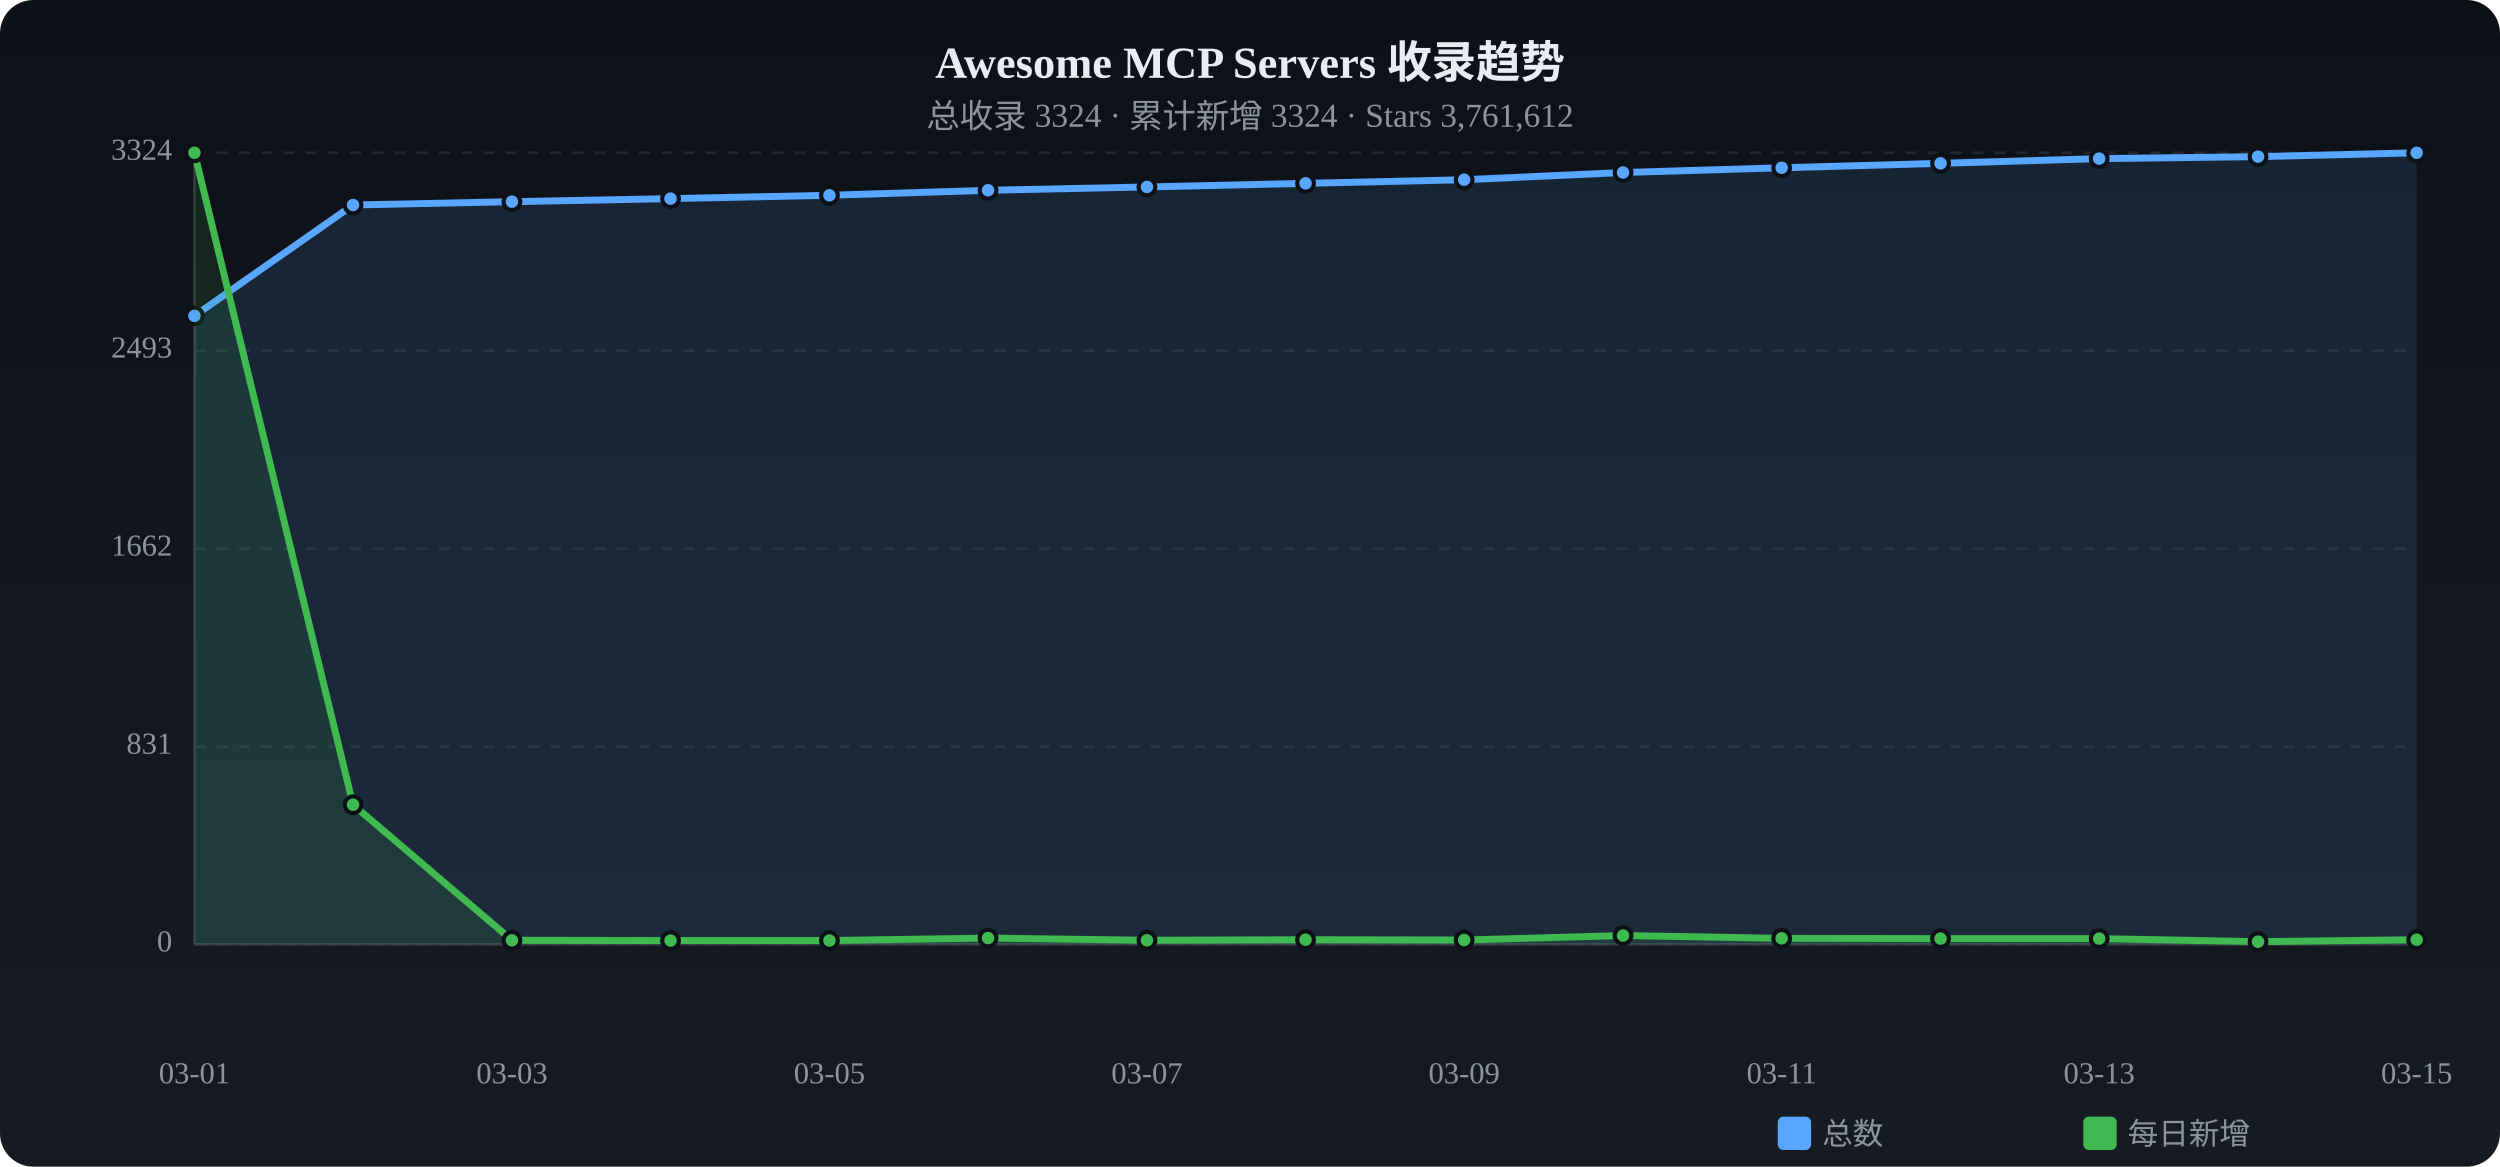
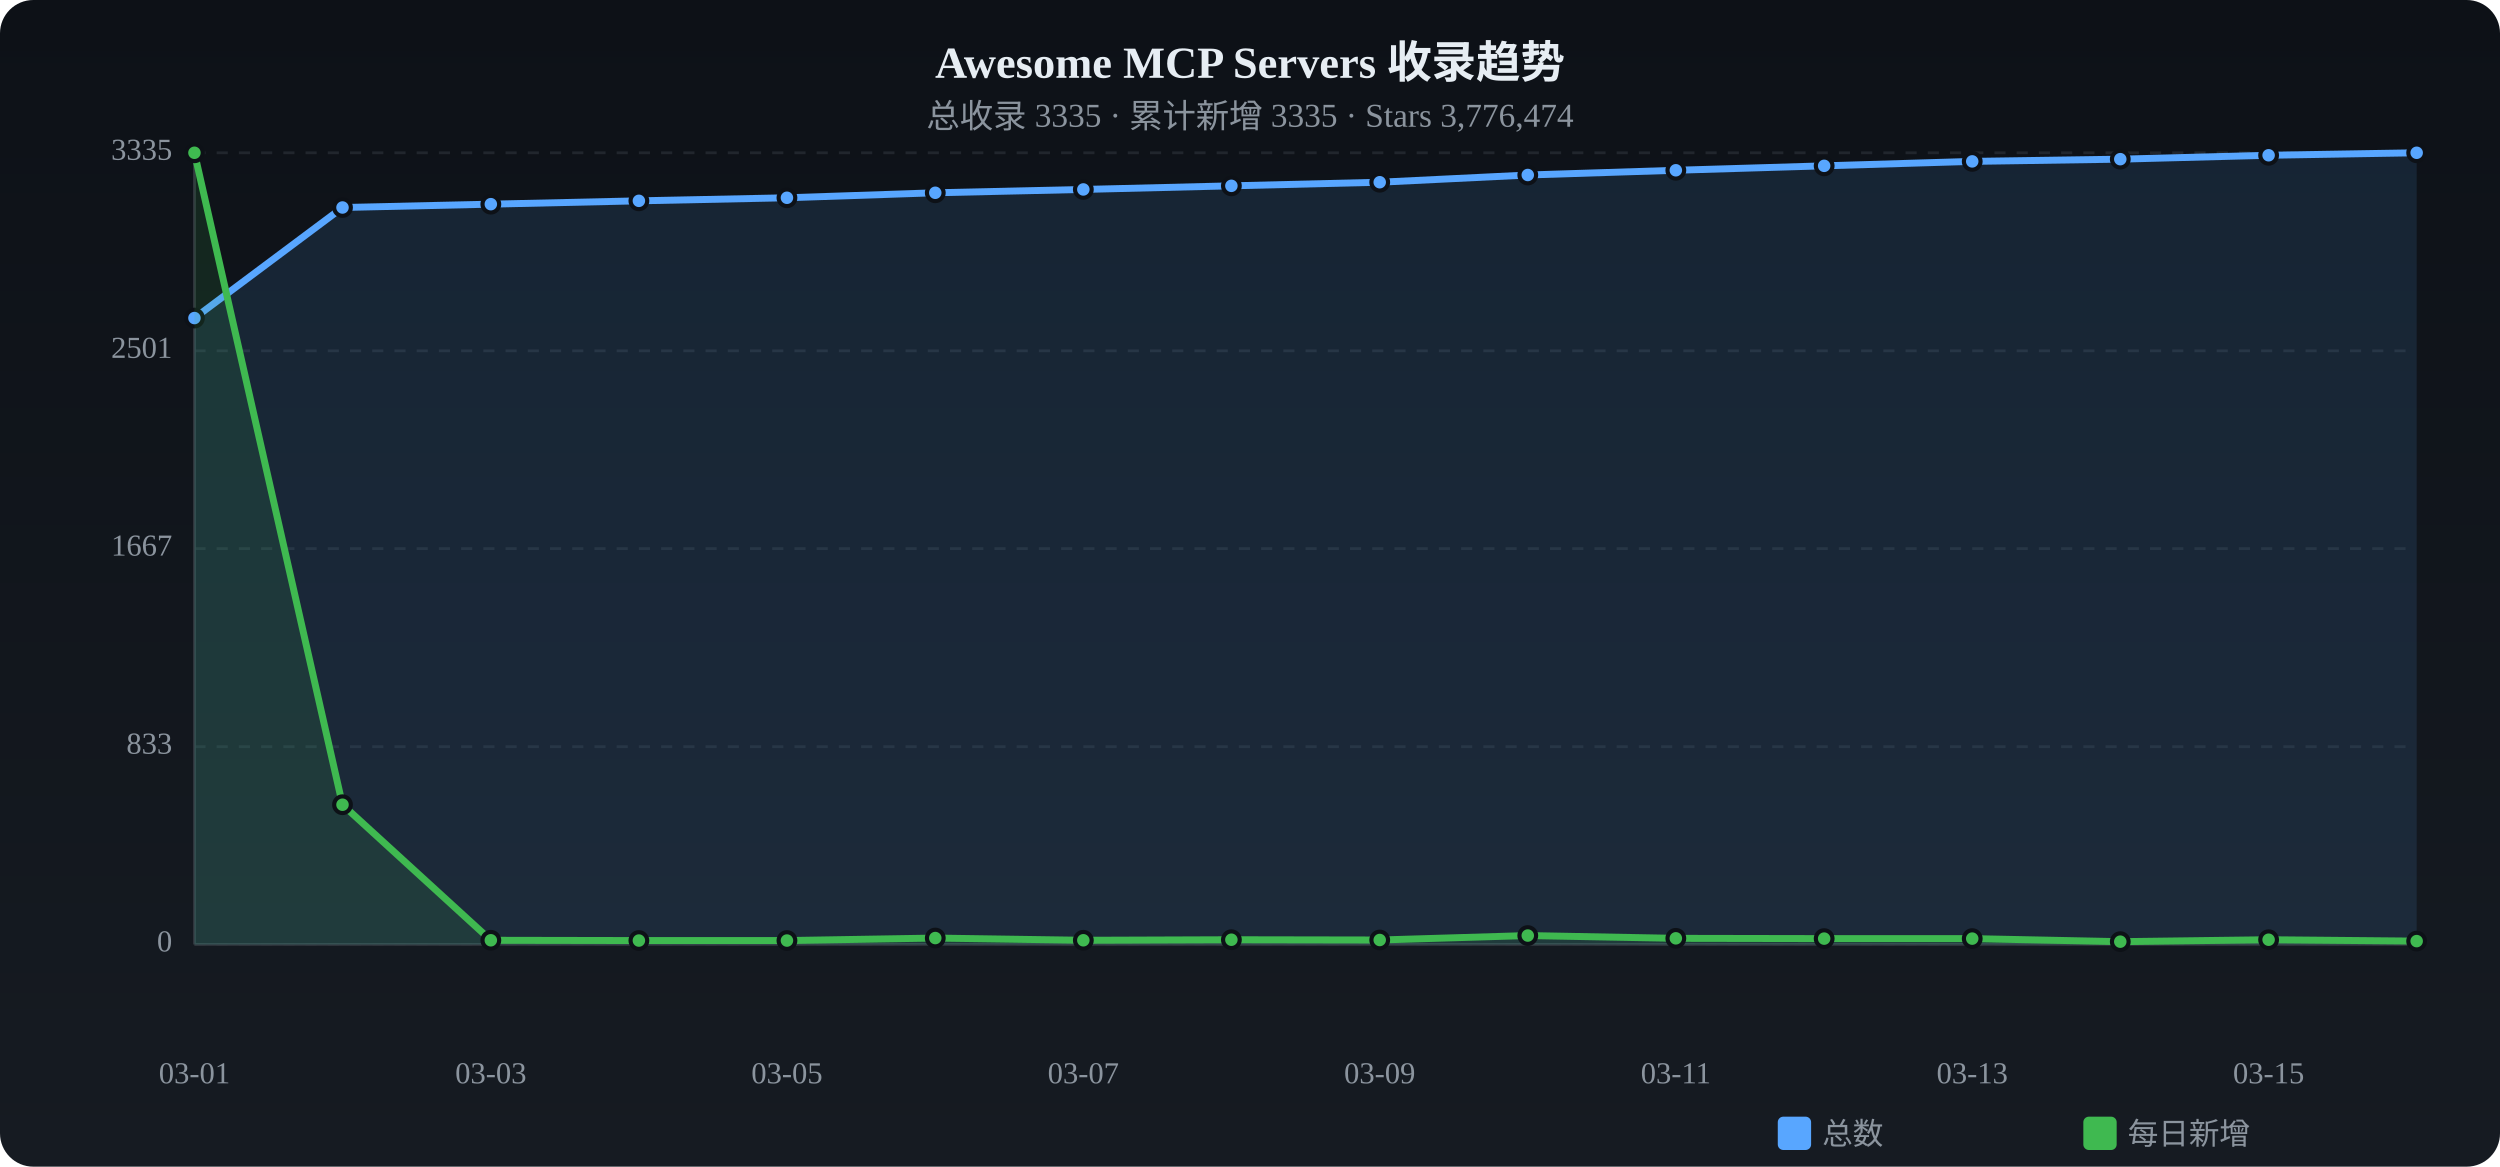
<svg xmlns="http://www.w3.org/2000/svg" viewBox="0 0 900 420" width="900" height="420">
  <defs>
    <linearGradient id="tbg" x1="0%" y1="0%" x2="0%" y2="100%">
      <stop offset="0%" stop-color="#0d1117" />
      <stop offset="100%" stop-color="#161b22" />
    </linearGradient>
  </defs>
  <rect width="900" height="420" rx="12" fill="url(#tbg)" />
  <text x="450.0" y="28" text-anchor="middle" fill="#e6edf3" font-size="16" font-weight="bold">Awesome MCP Servers 收录趋势</text>
-   <text x="450.0" y="46" text-anchor="middle" fill="#8b949e" font-size="12">总收录 3324 · 累计新增 3324 · Stars 3,761,612</text>
+   <text x="450.0" y="46" text-anchor="middle" fill="#8b949e" font-size="12">总收录 3335 · 累计新增 3335 · Stars 3,776,474</text>
  <text x="62" y="340.0" text-anchor="end" fill="#8b949e" font-size="11" dominant-baseline="middle">0</text>
  <line x1="70" y1="340.0" x2="870" y2="340.0" stroke="#21262d" stroke-dasharray="4 4" />
-   <text x="62" y="268.8" text-anchor="end" fill="#8b949e" font-size="11" dominant-baseline="middle">831</text>
+   <text x="62" y="268.8" text-anchor="end" fill="#8b949e" font-size="11" dominant-baseline="middle">833</text>
  <line x1="70" y1="268.8" x2="870" y2="268.8" stroke="#21262d" stroke-dasharray="4 4" />
-   <text x="62" y="197.5" text-anchor="end" fill="#8b949e" font-size="11" dominant-baseline="middle">1662</text>
+   <text x="62" y="197.5" text-anchor="end" fill="#8b949e" font-size="11" dominant-baseline="middle">1667</text>
  <line x1="70" y1="197.5" x2="870" y2="197.5" stroke="#21262d" stroke-dasharray="4 4" />
-   <text x="62" y="126.2" text-anchor="end" fill="#8b949e" font-size="11" dominant-baseline="middle">2493</text>
-   <line x1="70" y1="126.2" x2="870" y2="126.2" stroke="#21262d" stroke-dasharray="4 4" />
-   <text x="62" y="55.0" text-anchor="end" fill="#8b949e" font-size="11" dominant-baseline="middle">3324</text>
+   <text x="62" y="126.3" text-anchor="end" fill="#8b949e" font-size="11" dominant-baseline="middle">2501</text>
+   <line x1="70" y1="126.3" x2="870" y2="126.3" stroke="#21262d" stroke-dasharray="4 4" />
+   <text x="62" y="55.0" text-anchor="end" fill="#8b949e" font-size="11" dominant-baseline="middle">3335</text>
  <line x1="70" y1="55.0" x2="870" y2="55.0" stroke="#21262d" stroke-dasharray="4 4" />
  <line x1="70" y1="55" x2="70" y2="340" stroke="#30363d" />
  <line x1="70" y1="340" x2="870" y2="340" stroke="#30363d" />
-   <path d="M70.0,113.7 L127.1,73.8 L184.3,72.6 L241.4,71.5 L298.6,70.3 L355.7,68.5 L412.9,67.3 L470.0,66.0 L527.1,64.7 L584.3,62.1 L641.4,60.4 L698.6,58.8 L755.7,57.1 L812.9,56.4 L870.0,55.0 L870.0,340 L70.0,340 Z" fill="#58a6ff" opacity="0.12" />
-   <polyline points="70.0,113.7 127.1,73.8 184.3,72.6 241.4,71.5 298.6,70.3 355.7,68.5 412.9,67.3 470.0,66.0 527.1,64.7 584.3,62.1 641.4,60.4 698.6,58.8 755.7,57.1 812.9,56.4 870.0,55.0" fill="none" stroke="#58a6ff" stroke-width="2.5" stroke-linecap="round" stroke-linejoin="round" />
-   <circle cx="70.0" cy="113.7" r="3" fill="#58a6ff" stroke="#0d1117" stroke-width="1.5" />
-   <circle cx="127.1" cy="73.8" r="3" fill="#58a6ff" stroke="#0d1117" stroke-width="1.5" />
-   <circle cx="184.3" cy="72.6" r="3" fill="#58a6ff" stroke="#0d1117" stroke-width="1.5" />
-   <circle cx="241.4" cy="71.5" r="3" fill="#58a6ff" stroke="#0d1117" stroke-width="1.5" />
-   <circle cx="298.6" cy="70.3" r="3" fill="#58a6ff" stroke="#0d1117" stroke-width="1.5" />
-   <circle cx="355.7" cy="68.5" r="3" fill="#58a6ff" stroke="#0d1117" stroke-width="1.5" />
-   <circle cx="412.9" cy="67.3" r="3" fill="#58a6ff" stroke="#0d1117" stroke-width="1.5" />
-   <circle cx="470.0" cy="66.0" r="3" fill="#58a6ff" stroke="#0d1117" stroke-width="1.5" />
-   <circle cx="527.1" cy="64.7" r="3" fill="#58a6ff" stroke="#0d1117" stroke-width="1.5" />
-   <circle cx="584.3" cy="62.1" r="3" fill="#58a6ff" stroke="#0d1117" stroke-width="1.5" />
-   <circle cx="641.4" cy="60.4" r="3" fill="#58a6ff" stroke="#0d1117" stroke-width="1.5" />
-   <circle cx="698.6" cy="58.8" r="3" fill="#58a6ff" stroke="#0d1117" stroke-width="1.5" />
-   <circle cx="755.7" cy="57.1" r="3" fill="#58a6ff" stroke="#0d1117" stroke-width="1.5" />
-   <circle cx="812.9" cy="56.4" r="3" fill="#58a6ff" stroke="#0d1117" stroke-width="1.5" />
+   <path d="M70.0,114.5 L123.3,74.7 L176.7,73.5 L230.0,72.3 L283.3,71.2 L336.7,69.4 L390.0,68.2 L443.3,66.9 L496.7,65.6 L550.0,63.0 L603.3,61.3 L656.7,59.7 L710.0,58.1 L763.3,57.3 L816.7,55.9 L870.0,55.0 L870.0,340 L70.0,340 Z" fill="#58a6ff" opacity="0.12" />
+   <polyline points="70.0,114.5 123.3,74.7 176.7,73.5 230.0,72.3 283.3,71.2 336.7,69.4 390.0,68.2 443.3,66.9 496.7,65.6 550.0,63.0 603.3,61.3 656.7,59.7 710.0,58.1 763.3,57.3 816.7,55.9 870.0,55.0" fill="none" stroke="#58a6ff" stroke-width="2.5" stroke-linecap="round" stroke-linejoin="round" />
+   <circle cx="70.0" cy="114.5" r="3" fill="#58a6ff" stroke="#0d1117" stroke-width="1.5" />
+   <circle cx="123.3" cy="74.7" r="3" fill="#58a6ff" stroke="#0d1117" stroke-width="1.5" />
+   <circle cx="176.7" cy="73.5" r="3" fill="#58a6ff" stroke="#0d1117" stroke-width="1.5" />
+   <circle cx="230.0" cy="72.3" r="3" fill="#58a6ff" stroke="#0d1117" stroke-width="1.5" />
+   <circle cx="283.3" cy="71.2" r="3" fill="#58a6ff" stroke="#0d1117" stroke-width="1.5" />
+   <circle cx="336.7" cy="69.4" r="3" fill="#58a6ff" stroke="#0d1117" stroke-width="1.5" />
+   <circle cx="390.0" cy="68.2" r="3" fill="#58a6ff" stroke="#0d1117" stroke-width="1.5" />
+   <circle cx="443.3" cy="66.9" r="3" fill="#58a6ff" stroke="#0d1117" stroke-width="1.5" />
+   <circle cx="496.7" cy="65.6" r="3" fill="#58a6ff" stroke="#0d1117" stroke-width="1.5" />
+   <circle cx="550.0" cy="63.0" r="3" fill="#58a6ff" stroke="#0d1117" stroke-width="1.5" />
+   <circle cx="603.3" cy="61.3" r="3" fill="#58a6ff" stroke="#0d1117" stroke-width="1.5" />
+   <circle cx="656.7" cy="59.7" r="3" fill="#58a6ff" stroke="#0d1117" stroke-width="1.5" />
+   <circle cx="710.0" cy="58.1" r="3" fill="#58a6ff" stroke="#0d1117" stroke-width="1.5" />
+   <circle cx="763.3" cy="57.3" r="3" fill="#58a6ff" stroke="#0d1117" stroke-width="1.5" />
+   <circle cx="816.7" cy="55.9" r="3" fill="#58a6ff" stroke="#0d1117" stroke-width="1.5" />
  <circle cx="870.0" cy="55.0" r="3" fill="#58a6ff" stroke="#0d1117" stroke-width="1.5" />
-   <path d="M70.0,55.0 L127.1,289.7 L184.3,338.5 L241.4,338.6 L298.6,338.6 L355.7,337.7 L412.9,338.5 L470.0,338.3 L527.1,338.4 L584.3,336.8 L641.4,337.8 L698.6,337.9 L755.7,337.9 L812.9,339.0 L870.0,338.3 L870.0,340 L70.0,340 Z" fill="#3fb950" opacity="0.12" />
-   <polyline points="70.0,55.0 127.1,289.7 184.3,338.5 241.4,338.6 298.6,338.6 355.7,337.7 412.9,338.5 470.0,338.3 527.1,338.4 584.3,336.8 641.4,337.8 698.6,337.9 755.7,337.9 812.9,339.0 870.0,338.3" fill="none" stroke="#3fb950" stroke-width="2.5" stroke-linecap="round" stroke-linejoin="round" />
+   <path d="M70.0,55.0 L123.3,289.7 L176.7,338.5 L230.0,338.6 L283.3,338.6 L336.7,337.7 L390.0,338.5 L443.3,338.3 L496.7,338.4 L550.0,336.8 L603.3,337.8 L656.7,337.9 L710.0,337.9 L763.3,339.0 L816.7,338.3 L870.0,338.8 L870.0,340 L70.0,340 Z" fill="#3fb950" opacity="0.12" />
+   <polyline points="70.0,55.0 123.3,289.7 176.7,338.5 230.0,338.6 283.3,338.6 336.7,337.7 390.0,338.5 443.3,338.3 496.7,338.4 550.0,336.8 603.3,337.8 656.7,337.9 710.0,337.9 763.3,339.0 816.7,338.3 870.0,338.8" fill="none" stroke="#3fb950" stroke-width="2.5" stroke-linecap="round" stroke-linejoin="round" />
  <circle cx="70.0" cy="55.0" r="3" fill="#3fb950" stroke="#0d1117" stroke-width="1.5" />
-   <circle cx="127.1" cy="289.7" r="3" fill="#3fb950" stroke="#0d1117" stroke-width="1.5" />
-   <circle cx="184.3" cy="338.5" r="3" fill="#3fb950" stroke="#0d1117" stroke-width="1.5" />
-   <circle cx="241.4" cy="338.6" r="3" fill="#3fb950" stroke="#0d1117" stroke-width="1.5" />
-   <circle cx="298.6" cy="338.6" r="3" fill="#3fb950" stroke="#0d1117" stroke-width="1.5" />
-   <circle cx="355.7" cy="337.7" r="3" fill="#3fb950" stroke="#0d1117" stroke-width="1.5" />
-   <circle cx="412.9" cy="338.5" r="3" fill="#3fb950" stroke="#0d1117" stroke-width="1.5" />
-   <circle cx="470.0" cy="338.3" r="3" fill="#3fb950" stroke="#0d1117" stroke-width="1.5" />
-   <circle cx="527.1" cy="338.4" r="3" fill="#3fb950" stroke="#0d1117" stroke-width="1.5" />
-   <circle cx="584.3" cy="336.8" r="3" fill="#3fb950" stroke="#0d1117" stroke-width="1.5" />
-   <circle cx="641.4" cy="337.8" r="3" fill="#3fb950" stroke="#0d1117" stroke-width="1.5" />
-   <circle cx="698.6" cy="337.9" r="3" fill="#3fb950" stroke="#0d1117" stroke-width="1.5" />
-   <circle cx="755.7" cy="337.9" r="3" fill="#3fb950" stroke="#0d1117" stroke-width="1.5" />
-   <circle cx="812.9" cy="339.0" r="3" fill="#3fb950" stroke="#0d1117" stroke-width="1.5" />
-   <circle cx="870.0" cy="338.3" r="3" fill="#3fb950" stroke="#0d1117" stroke-width="1.5" />
+   <circle cx="123.3" cy="289.7" r="3" fill="#3fb950" stroke="#0d1117" stroke-width="1.5" />
+   <circle cx="176.7" cy="338.5" r="3" fill="#3fb950" stroke="#0d1117" stroke-width="1.5" />
+   <circle cx="230.0" cy="338.6" r="3" fill="#3fb950" stroke="#0d1117" stroke-width="1.5" />
+   <circle cx="283.3" cy="338.6" r="3" fill="#3fb950" stroke="#0d1117" stroke-width="1.5" />
+   <circle cx="336.7" cy="337.7" r="3" fill="#3fb950" stroke="#0d1117" stroke-width="1.5" />
+   <circle cx="390.0" cy="338.5" r="3" fill="#3fb950" stroke="#0d1117" stroke-width="1.5" />
+   <circle cx="443.3" cy="338.3" r="3" fill="#3fb950" stroke="#0d1117" stroke-width="1.5" />
+   <circle cx="496.7" cy="338.4" r="3" fill="#3fb950" stroke="#0d1117" stroke-width="1.5" />
+   <circle cx="550.0" cy="336.8" r="3" fill="#3fb950" stroke="#0d1117" stroke-width="1.5" />
+   <circle cx="603.3" cy="337.8" r="3" fill="#3fb950" stroke="#0d1117" stroke-width="1.5" />
+   <circle cx="656.7" cy="337.9" r="3" fill="#3fb950" stroke="#0d1117" stroke-width="1.5" />
+   <circle cx="710.0" cy="337.9" r="3" fill="#3fb950" stroke="#0d1117" stroke-width="1.5" />
+   <circle cx="763.3" cy="339.0" r="3" fill="#3fb950" stroke="#0d1117" stroke-width="1.5" />
+   <circle cx="816.7" cy="338.3" r="3" fill="#3fb950" stroke="#0d1117" stroke-width="1.5" />
+   <circle cx="870.0" cy="338.8" r="3" fill="#3fb950" stroke="#0d1117" stroke-width="1.5" />
  <text x="70.0" y="390" text-anchor="middle" fill="#8b949e" font-size="11">03-01</text>
-   <text x="184.3" y="390" text-anchor="middle" fill="#8b949e" font-size="11">03-03</text>
-   <text x="298.6" y="390" text-anchor="middle" fill="#8b949e" font-size="11">03-05</text>
-   <text x="412.9" y="390" text-anchor="middle" fill="#8b949e" font-size="11">03-07</text>
-   <text x="527.1" y="390" text-anchor="middle" fill="#8b949e" font-size="11">03-09</text>
-   <text x="641.4" y="390" text-anchor="middle" fill="#8b949e" font-size="11">03-11</text>
-   <text x="755.7" y="390" text-anchor="middle" fill="#8b949e" font-size="11">03-13</text>
-   <text x="870.0" y="390" text-anchor="middle" fill="#8b949e" font-size="11">03-15</text>
+   <text x="176.7" y="390" text-anchor="middle" fill="#8b949e" font-size="11">03-03</text>
+   <text x="283.3" y="390" text-anchor="middle" fill="#8b949e" font-size="11">03-05</text>
+   <text x="390.0" y="390" text-anchor="middle" fill="#8b949e" font-size="11">03-07</text>
+   <text x="496.7" y="390" text-anchor="middle" fill="#8b949e" font-size="11">03-09</text>
+   <text x="603.3" y="390" text-anchor="middle" fill="#8b949e" font-size="11">03-11</text>
+   <text x="710.0" y="390" text-anchor="middle" fill="#8b949e" font-size="11">03-13</text>
+   <text x="816.7" y="390" text-anchor="middle" fill="#8b949e" font-size="11">03-15</text>
  <rect x="640" y="402" width="12" height="12" rx="2" fill="#58a6ff" />
  <text x="656" y="412" fill="#8b949e" font-size="11">总数</text>
  <rect x="750" y="402" width="12" height="12" rx="2" fill="#3fb950" />
  <text x="766" y="412" fill="#8b949e" font-size="11">每日新增</text>
</svg>
